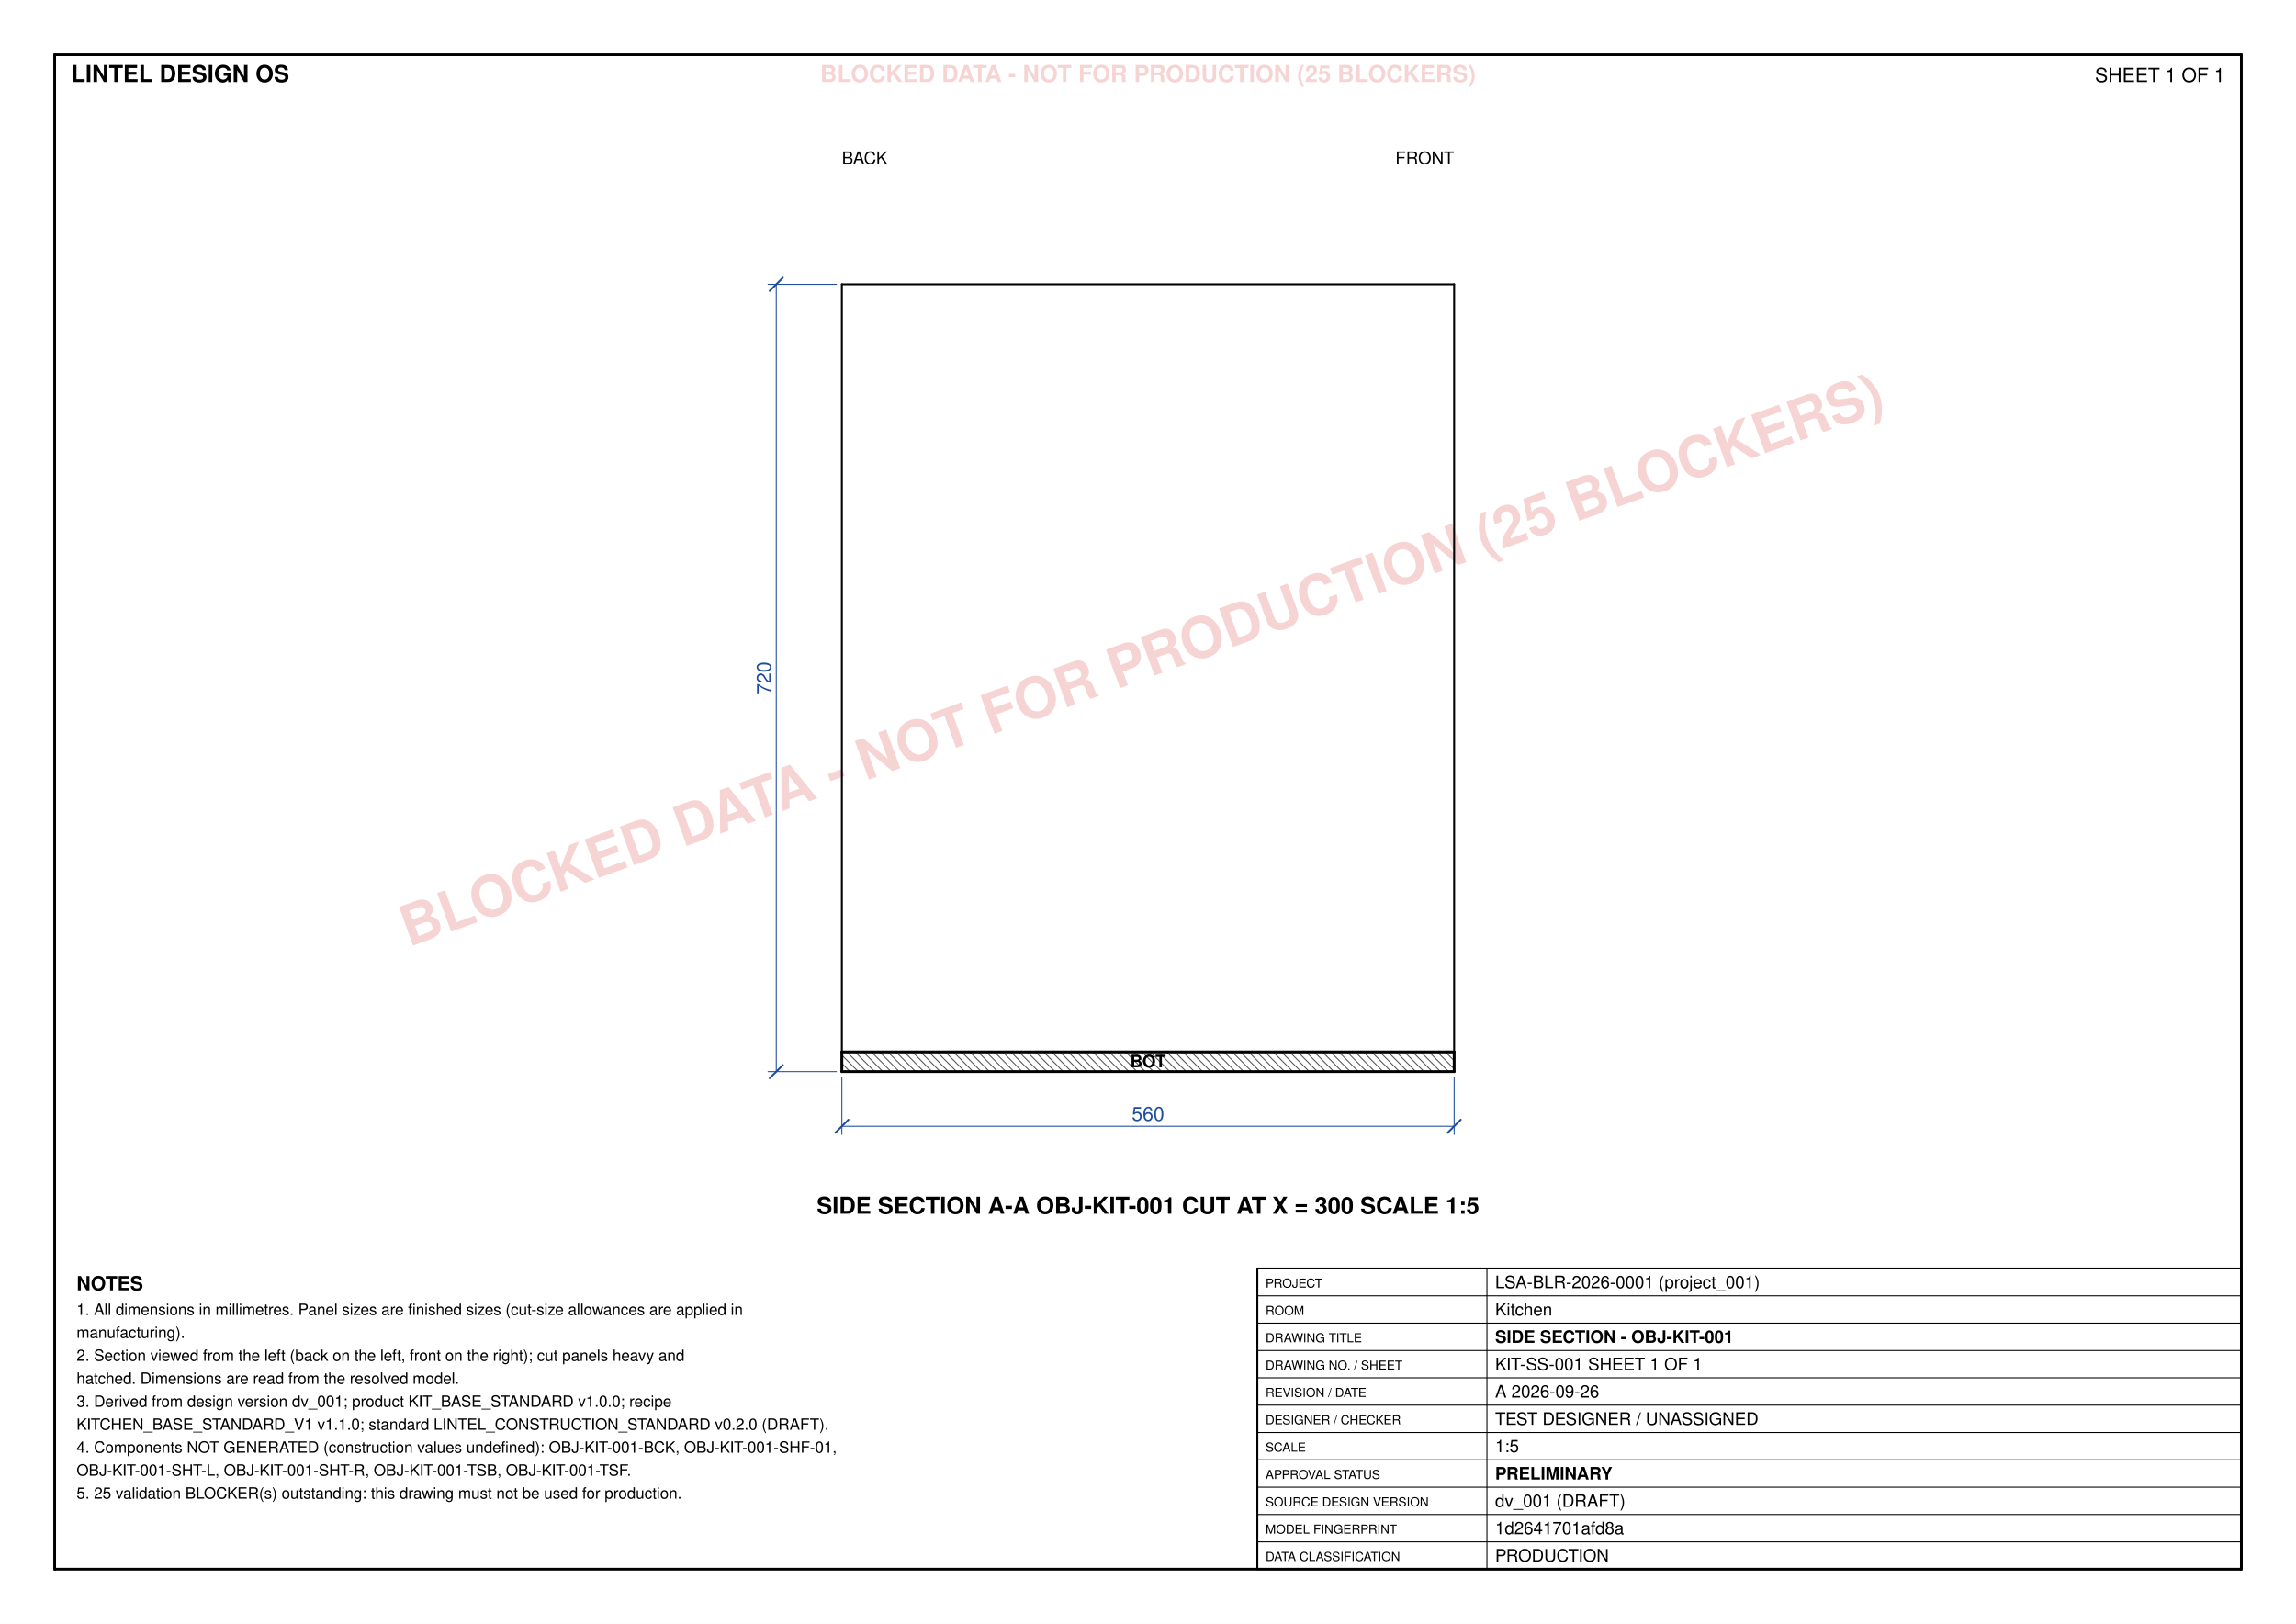
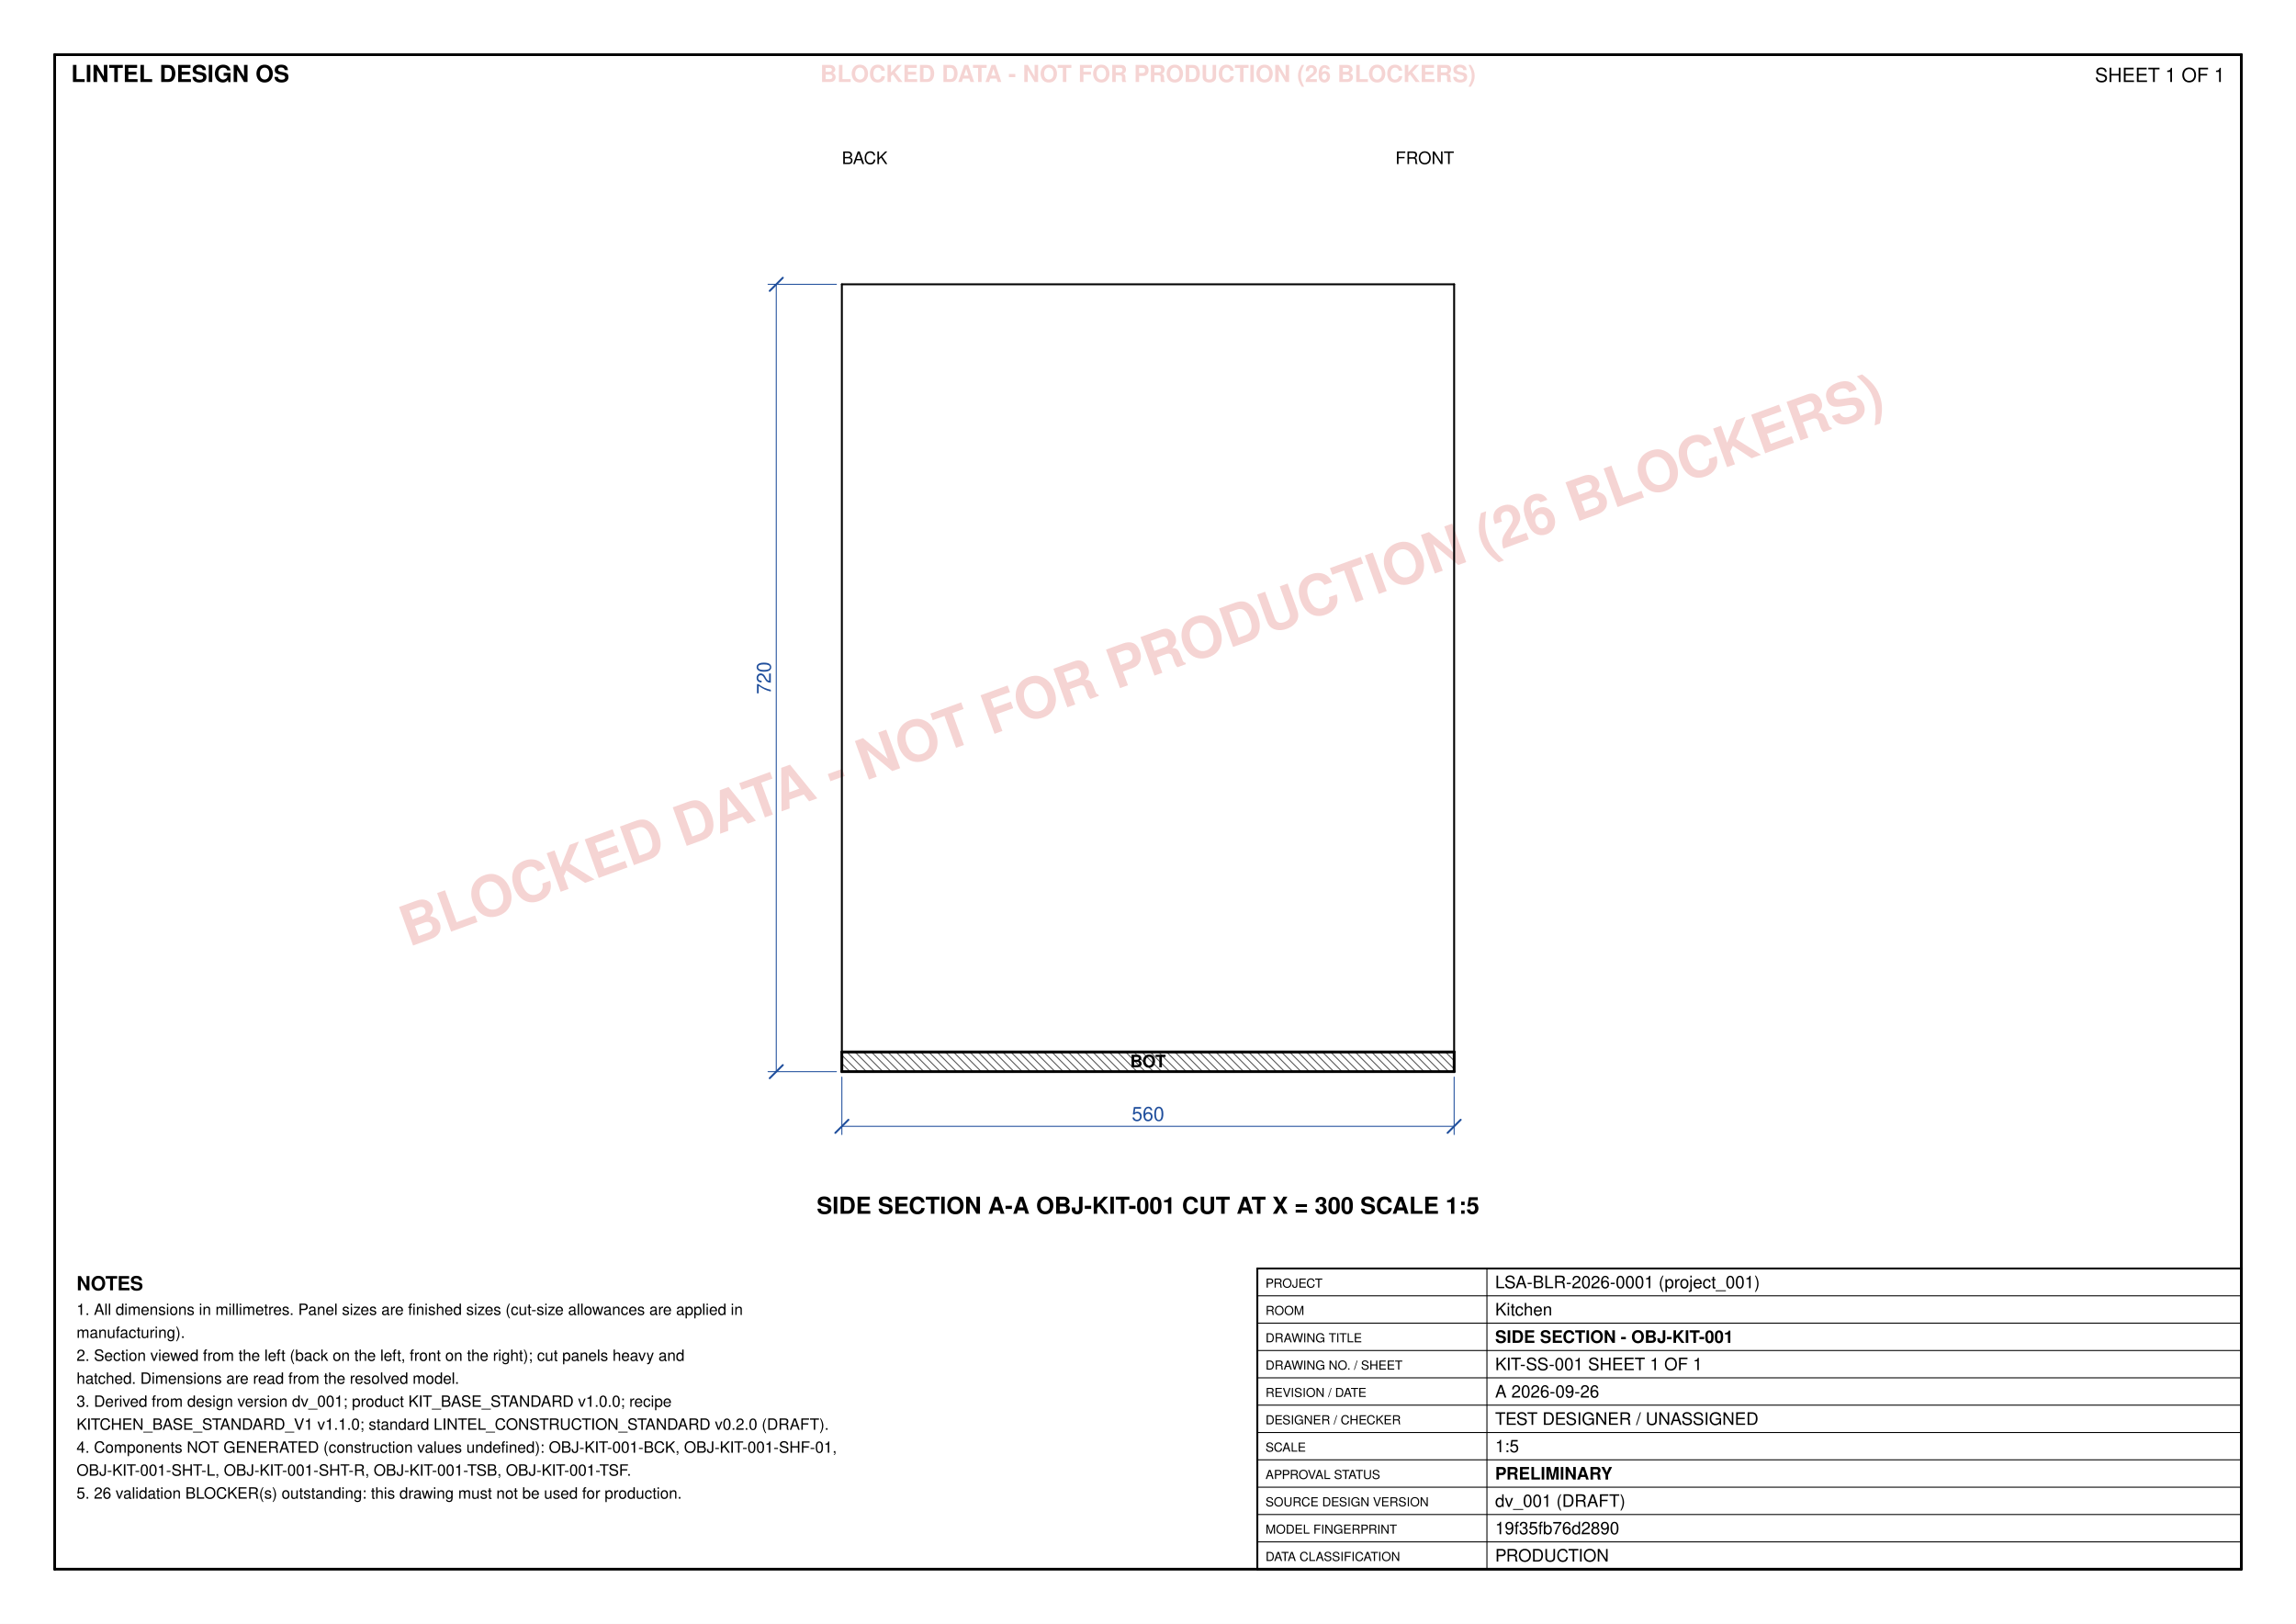
- <svg xmlns="http://www.w3.org/2000/svg" width="420mm" height="297mm" viewBox="0 0 420 297" data-drawing-id="DRW:dv_001:obj_001:SIDE_SECTION:KIT-SS-001:RA" data-drawing-type="SIDE_SECTION" data-status="PRELIMINARY" data-design-version="dv_001" data-model-fingerprint="1d2641701afd8a" data-classification="PRODUCTION" data-content-hash="1392ce8ec69f37" data-sheet="1/1">
+ <svg xmlns="http://www.w3.org/2000/svg" width="420mm" height="297mm" viewBox="0 0 420 297" data-drawing-id="DRW:dv_001:obj_001:SIDE_SECTION:KIT-SS-001:RA" data-drawing-type="SIDE_SECTION" data-status="PRELIMINARY" data-design-version="dv_001" data-model-fingerprint="19f35fb76d2890" data-classification="PRODUCTION" data-content-hash="15b3bbb188e135" data-sheet="1/1">
  <rect x="0" y="0" width="420" height="297" fill="#ffffff" />
  <g id="WATERMARK" fill="#d9534f" stroke="#d9534f" opacity="0.25" font-family="Helvetica, Arial, sans-serif" stroke-linecap="round">
-     <text stroke="none" x="210" y="124" font-size="10.286" text-anchor="middle" font-weight="bold" transform="rotate(-20 210 124)">BLOCKED DATA - NOT FOR PRODUCTION (25 BLOCKERS)</text>
-     <text stroke="none" x="210" y="15" font-size="4.286" text-anchor="middle" font-weight="bold">BLOCKED DATA - NOT FOR PRODUCTION (25 BLOCKERS)</text>
+     <text stroke="none" x="210" y="124" font-size="10.286" text-anchor="middle" font-weight="bold" transform="rotate(-20 210 124)">BLOCKED DATA - NOT FOR PRODUCTION (26 BLOCKERS)</text>
+     <text stroke="none" x="210" y="15" font-size="4.286" text-anchor="middle" font-weight="bold">BLOCKED DATA - NOT FOR PRODUCTION (26 BLOCKERS)</text>
  </g>
  <g id="BORDER" fill="#000000" stroke="#000000" font-family="Helvetica, Arial, sans-serif" stroke-linecap="round">
    <line fill="none" x1="10" y1="10" x2="410" y2="10" stroke-width="0.5" />
    <line fill="none" x1="410" y1="10" x2="410" y2="287" stroke-width="0.5" />
    <line fill="none" x1="410" y1="287" x2="10" y2="287" stroke-width="0.5" />
    <line fill="none" x1="10" y1="287" x2="10" y2="10" stroke-width="0.5" />
    <text stroke="none" x="13" y="15" font-size="4.286" text-anchor="start" font-weight="bold">LINTEL DESIGN OS</text>
    <text stroke="none" x="407" y="15" font-size="3.571" text-anchor="end">SHEET 1 OF 1</text>
  </g>
  <g id="HIDDEN" fill="#555555" stroke="#555555" font-family="Helvetica, Arial, sans-serif" stroke-linecap="round">
    <line fill="none" x1="154" y1="194.5" x2="155.5" y2="196" stroke-width="0.18" />
    <line fill="none" x1="154" y1="193" x2="157" y2="196" stroke-width="0.18" />
    <line fill="none" x1="154.9" y1="192.4" x2="158.5" y2="196" stroke-width="0.18" />
    <line fill="none" x1="156.4" y1="192.4" x2="160" y2="196" stroke-width="0.18" />
    <line fill="none" x1="157.9" y1="192.4" x2="161.5" y2="196" stroke-width="0.18" />
    <line fill="none" x1="159.4" y1="192.4" x2="163" y2="196" stroke-width="0.18" />
    <line fill="none" x1="160.9" y1="192.4" x2="164.5" y2="196" stroke-width="0.18" />
    <line fill="none" x1="162.4" y1="192.4" x2="166" y2="196" stroke-width="0.18" />
    <line fill="none" x1="163.9" y1="192.4" x2="167.5" y2="196" stroke-width="0.18" />
    <line fill="none" x1="165.4" y1="192.4" x2="169" y2="196" stroke-width="0.18" />
    <line fill="none" x1="166.9" y1="192.4" x2="170.5" y2="196" stroke-width="0.18" />
    <line fill="none" x1="168.4" y1="192.4" x2="172" y2="196" stroke-width="0.18" />
    <line fill="none" x1="169.9" y1="192.4" x2="173.5" y2="196" stroke-width="0.18" />
    <line fill="none" x1="171.4" y1="192.4" x2="175" y2="196" stroke-width="0.18" />
    <line fill="none" x1="172.9" y1="192.4" x2="176.5" y2="196" stroke-width="0.18" />
    <line fill="none" x1="174.4" y1="192.4" x2="178" y2="196" stroke-width="0.18" />
    <line fill="none" x1="175.9" y1="192.4" x2="179.5" y2="196" stroke-width="0.18" />
    <line fill="none" x1="177.4" y1="192.4" x2="181" y2="196" stroke-width="0.18" />
    <line fill="none" x1="178.9" y1="192.4" x2="182.5" y2="196" stroke-width="0.18" />
    <line fill="none" x1="180.4" y1="192.4" x2="184" y2="196" stroke-width="0.18" />
    <line fill="none" x1="181.9" y1="192.4" x2="185.5" y2="196" stroke-width="0.18" />
    <line fill="none" x1="183.4" y1="192.4" x2="187" y2="196" stroke-width="0.18" />
    <line fill="none" x1="184.9" y1="192.4" x2="188.5" y2="196" stroke-width="0.18" />
    <line fill="none" x1="186.4" y1="192.4" x2="190" y2="196" stroke-width="0.18" />
    <line fill="none" x1="187.9" y1="192.4" x2="191.5" y2="196" stroke-width="0.18" />
    <line fill="none" x1="189.4" y1="192.4" x2="193" y2="196" stroke-width="0.18" />
    <line fill="none" x1="190.9" y1="192.4" x2="194.5" y2="196" stroke-width="0.18" />
    <line fill="none" x1="192.4" y1="192.4" x2="196" y2="196" stroke-width="0.18" />
    <line fill="none" x1="193.9" y1="192.4" x2="197.5" y2="196" stroke-width="0.18" />
    <line fill="none" x1="195.4" y1="192.4" x2="199" y2="196" stroke-width="0.18" />
    <line fill="none" x1="196.9" y1="192.4" x2="200.5" y2="196" stroke-width="0.18" />
    <line fill="none" x1="198.4" y1="192.4" x2="202" y2="196" stroke-width="0.18" />
    <line fill="none" x1="199.9" y1="192.4" x2="203.5" y2="196" stroke-width="0.18" />
    <line fill="none" x1="201.4" y1="192.4" x2="205" y2="196" stroke-width="0.18" />
    <line fill="none" x1="202.9" y1="192.4" x2="206.5" y2="196" stroke-width="0.18" />
    <line fill="none" x1="204.4" y1="192.4" x2="208" y2="196" stroke-width="0.18" />
    <line fill="none" x1="205.9" y1="192.4" x2="209.5" y2="196" stroke-width="0.18" />
    <line fill="none" x1="207.4" y1="192.4" x2="211" y2="196" stroke-width="0.18" />
    <line fill="none" x1="208.9" y1="192.4" x2="212.5" y2="196" stroke-width="0.18" />
    <line fill="none" x1="210.4" y1="192.4" x2="214" y2="196" stroke-width="0.18" />
    <line fill="none" x1="211.9" y1="192.4" x2="215.5" y2="196" stroke-width="0.18" />
    <line fill="none" x1="213.4" y1="192.4" x2="217" y2="196" stroke-width="0.18" />
    <line fill="none" x1="214.9" y1="192.4" x2="218.5" y2="196" stroke-width="0.18" />
    <line fill="none" x1="216.4" y1="192.4" x2="220" y2="196" stroke-width="0.18" />
    <line fill="none" x1="217.9" y1="192.4" x2="221.5" y2="196" stroke-width="0.18" />
    <line fill="none" x1="219.4" y1="192.4" x2="223" y2="196" stroke-width="0.18" />
    <line fill="none" x1="220.9" y1="192.4" x2="224.5" y2="196" stroke-width="0.18" />
    <line fill="none" x1="222.4" y1="192.4" x2="226" y2="196" stroke-width="0.18" />
    <line fill="none" x1="223.9" y1="192.4" x2="227.5" y2="196" stroke-width="0.18" />
    <line fill="none" x1="225.4" y1="192.4" x2="229" y2="196" stroke-width="0.18" />
    <line fill="none" x1="226.9" y1="192.4" x2="230.5" y2="196" stroke-width="0.18" />
    <line fill="none" x1="228.4" y1="192.4" x2="232" y2="196" stroke-width="0.18" />
    <line fill="none" x1="229.9" y1="192.4" x2="233.5" y2="196" stroke-width="0.18" />
    <line fill="none" x1="231.4" y1="192.4" x2="235" y2="196" stroke-width="0.18" />
    <line fill="none" x1="232.9" y1="192.4" x2="236.5" y2="196" stroke-width="0.18" />
    <line fill="none" x1="234.4" y1="192.4" x2="238" y2="196" stroke-width="0.18" />
    <line fill="none" x1="235.9" y1="192.4" x2="239.5" y2="196" stroke-width="0.18" />
    <line fill="none" x1="237.4" y1="192.4" x2="241" y2="196" stroke-width="0.18" />
    <line fill="none" x1="238.9" y1="192.4" x2="242.5" y2="196" stroke-width="0.18" />
    <line fill="none" x1="240.4" y1="192.4" x2="244" y2="196" stroke-width="0.18" />
    <line fill="none" x1="241.9" y1="192.4" x2="245.5" y2="196" stroke-width="0.18" />
    <line fill="none" x1="243.4" y1="192.4" x2="247" y2="196" stroke-width="0.18" />
    <line fill="none" x1="244.9" y1="192.4" x2="248.5" y2="196" stroke-width="0.18" />
    <line fill="none" x1="246.4" y1="192.4" x2="250" y2="196" stroke-width="0.18" />
    <line fill="none" x1="247.9" y1="192.4" x2="251.5" y2="196" stroke-width="0.18" />
    <line fill="none" x1="249.4" y1="192.4" x2="253" y2="196" stroke-width="0.18" />
    <line fill="none" x1="250.9" y1="192.4" x2="254.5" y2="196" stroke-width="0.18" />
    <line fill="none" x1="252.4" y1="192.4" x2="256" y2="196" stroke-width="0.18" />
    <line fill="none" x1="253.9" y1="192.4" x2="257.5" y2="196" stroke-width="0.18" />
    <line fill="none" x1="255.4" y1="192.4" x2="259" y2="196" stroke-width="0.18" />
    <line fill="none" x1="256.9" y1="192.4" x2="260.5" y2="196" stroke-width="0.18" />
    <line fill="none" x1="258.4" y1="192.4" x2="262" y2="196" stroke-width="0.18" />
    <line fill="none" x1="259.9" y1="192.4" x2="263.5" y2="196" stroke-width="0.18" />
    <line fill="none" x1="261.4" y1="192.4" x2="265" y2="196" stroke-width="0.18" />
    <line fill="none" x1="262.9" y1="192.4" x2="266" y2="195.5" stroke-width="0.18" />
    <line fill="none" x1="264.4" y1="192.4" x2="266" y2="194" stroke-width="0.18" />
    <line fill="none" x1="265.9" y1="192.4" x2="266" y2="192.5" stroke-width="0.18" />
  </g>
  <g id="VISIBLE" fill="#000000" stroke="#000000" font-family="Helvetica, Arial, sans-serif" stroke-linecap="round">
    <line fill="none" x1="154" y1="196" x2="266" y2="196" stroke-width="0.35" />
    <line fill="none" x1="154" y1="192.4" x2="266" y2="192.4" stroke-width="0.35" />
    <line fill="none" x1="154" y1="52" x2="266" y2="52" stroke-width="0.35" />
    <line fill="none" x1="154" y1="196" x2="154" y2="52" stroke-width="0.35" />
    <line fill="none" x1="266" y1="196" x2="266" y2="52" stroke-width="0.35" />
    <line fill="none" x1="154" y1="192.4" x2="266" y2="192.4" stroke-width="0.5" />
    <line fill="none" x1="266" y1="192.4" x2="266" y2="196" stroke-width="0.5" />
    <line fill="none" x1="266" y1="196" x2="154" y2="196" stroke-width="0.5" />
    <line fill="none" x1="154" y1="196" x2="154" y2="192.4" stroke-width="0.5" />
  </g>
  <g id="DIMENSION" fill="#1f4e9c" stroke="#1f4e9c" font-family="Helvetica, Arial, sans-serif" stroke-linecap="round">
    <line fill="none" x1="153" y1="196" x2="140.5" y2="196" stroke-width="0.18" />
    <line fill="none" x1="140.8" y1="197.2" x2="143.2" y2="194.8" stroke-width="0.35" />
    <line fill="none" x1="153" y1="52" x2="140.5" y2="52" stroke-width="0.18" />
    <line fill="none" x1="140.8" y1="53.2" x2="143.2" y2="50.8" stroke-width="0.35" />
    <line fill="none" x1="142" y1="196" x2="142" y2="52" stroke-width="0.18" />
    <text stroke="none" x="141" y="124" font-size="3.571" text-anchor="middle" transform="rotate(-90 141 124)">720</text>
    <line fill="none" x1="154" y1="197" x2="154" y2="207.5" stroke-width="0.18" />
    <line fill="none" x1="152.8" y1="207.2" x2="155.2" y2="204.8" stroke-width="0.35" />
    <line fill="none" x1="266" y1="197" x2="266" y2="207.5" stroke-width="0.18" />
    <line fill="none" x1="264.8" y1="207.2" x2="267.2" y2="204.8" stroke-width="0.35" />
    <line fill="none" x1="154" y1="206" x2="266" y2="206" stroke-width="0.18" />
    <text stroke="none" x="210" y="205" font-size="3.571" text-anchor="middle">560</text>
  </g>
  <g id="ANNOTATION" fill="#000000" stroke="#000000" font-family="Helvetica, Arial, sans-serif" stroke-linecap="round">
    <text stroke="none" x="210" y="195.2" font-size="3.143" text-anchor="middle" font-weight="bold">BOT</text>
    <text stroke="none" x="210" y="222" font-size="4.286" text-anchor="middle" font-weight="bold">SIDE SECTION A-A  OBJ-KIT-001  CUT AT X = 300  SCALE 1:5</text>
    <text stroke="none" x="154" y="30" font-size="3.143" text-anchor="start">BACK</text>
    <text stroke="none" x="266" y="30" font-size="3.143" text-anchor="end">FRONT</text>
    <text stroke="none" x="14" y="236" font-size="3.571" text-anchor="start" font-weight="bold">NOTES</text>
    <text stroke="none" x="14" y="240.5" font-size="2.857" text-anchor="start">1. All dimensions in millimetres. Panel sizes are finished sizes (cut-size allowances are applied in</text>
    <text stroke="none" x="14" y="244.7" font-size="2.857" text-anchor="start">   manufacturing).</text>
    <text stroke="none" x="14" y="248.9" font-size="2.857" text-anchor="start">2. Section viewed from the left (back on the left, front on the right); cut panels heavy and</text>
    <text stroke="none" x="14" y="253.1" font-size="2.857" text-anchor="start">   hatched. Dimensions are read from the resolved model.</text>
    <text stroke="none" x="14" y="257.3" font-size="2.857" text-anchor="start">3. Derived from design version dv_001; product KIT_BASE_STANDARD v1.0.0; recipe</text>
    <text stroke="none" x="14" y="261.5" font-size="2.857" text-anchor="start">   KITCHEN_BASE_STANDARD_V1 v1.1.0; standard LINTEL_CONSTRUCTION_STANDARD v0.2.0 (DRAFT).</text>
    <text stroke="none" x="14" y="265.7" font-size="2.857" text-anchor="start">4. Components NOT GENERATED (construction values undefined): OBJ-KIT-001-BCK, OBJ-KIT-001-SHF-01,</text>
    <text stroke="none" x="14" y="269.9" font-size="2.857" text-anchor="start">   OBJ-KIT-001-SHT-L, OBJ-KIT-001-SHT-R, OBJ-KIT-001-TSB, OBJ-KIT-001-TSF.</text>
-     <text stroke="none" x="14" y="274.1" font-size="2.857" text-anchor="start">5. 25 validation BLOCKER(s) outstanding: this drawing must not be used for production.</text>
+     <text stroke="none" x="14" y="274.1" font-size="2.857" text-anchor="start">5. 26 validation BLOCKER(s) outstanding: this drawing must not be used for production.</text>
  </g>
  <g id="TITLE_BLOCK" fill="#000000" stroke="#000000" font-family="Helvetica, Arial, sans-serif" stroke-linecap="round">
    <line fill="none" x1="230" y1="232" x2="410" y2="232" stroke-width="0.35" />
    <line fill="none" x1="410" y1="232" x2="410" y2="287" stroke-width="0.35" />
    <line fill="none" x1="410" y1="287" x2="230" y2="287" stroke-width="0.35" />
    <line fill="none" x1="230" y1="287" x2="230" y2="232" stroke-width="0.35" />
    <line fill="none" x1="272" y1="232" x2="272" y2="287" stroke-width="0.18" />
    <text stroke="none" x="231.5" y="235.5" font-size="2.286" text-anchor="start">PROJECT</text>
    <text stroke="none" x="273.5" y="235.6" font-size="3.143" text-anchor="start">LSA-BLR-2026-0001 (project_001)</text>
    <line fill="none" x1="230" y1="237" x2="410" y2="237" stroke-width="0.18" />
    <text stroke="none" x="231.5" y="240.5" font-size="2.286" text-anchor="start">ROOM</text>
    <text stroke="none" x="273.5" y="240.6" font-size="3.143" text-anchor="start">Kitchen</text>
    <line fill="none" x1="230" y1="242" x2="410" y2="242" stroke-width="0.18" />
    <text stroke="none" x="231.5" y="245.5" font-size="2.286" text-anchor="start">DRAWING TITLE</text>
    <text stroke="none" x="273.5" y="245.6" font-size="3.143" text-anchor="start" font-weight="bold">SIDE SECTION - OBJ-KIT-001</text>
    <line fill="none" x1="230" y1="247" x2="410" y2="247" stroke-width="0.18" />
    <text stroke="none" x="231.5" y="250.5" font-size="2.286" text-anchor="start">DRAWING NO. / SHEET</text>
    <text stroke="none" x="273.5" y="250.6" font-size="3.143" text-anchor="start">KIT-SS-001   SHEET 1 OF 1</text>
    <line fill="none" x1="230" y1="252" x2="410" y2="252" stroke-width="0.18" />
    <text stroke="none" x="231.5" y="255.5" font-size="2.286" text-anchor="start">REVISION / DATE</text>
    <text stroke="none" x="273.5" y="255.6" font-size="3.143" text-anchor="start">A   2026-09-26</text>
    <line fill="none" x1="230" y1="257" x2="410" y2="257" stroke-width="0.18" />
    <text stroke="none" x="231.5" y="260.5" font-size="2.286" text-anchor="start">DESIGNER / CHECKER</text>
    <text stroke="none" x="273.5" y="260.6" font-size="3.143" text-anchor="start">TEST DESIGNER / UNASSIGNED</text>
    <line fill="none" x1="230" y1="262" x2="410" y2="262" stroke-width="0.18" />
    <text stroke="none" x="231.5" y="265.5" font-size="2.286" text-anchor="start">SCALE</text>
    <text stroke="none" x="273.5" y="265.6" font-size="3.143" text-anchor="start">1:5</text>
    <line fill="none" x1="230" y1="267" x2="410" y2="267" stroke-width="0.18" />
    <text stroke="none" x="231.5" y="270.5" font-size="2.286" text-anchor="start">APPROVAL STATUS</text>
    <text stroke="none" x="273.5" y="270.6" font-size="3.143" text-anchor="start" font-weight="bold">PRELIMINARY</text>
    <line fill="none" x1="230" y1="272" x2="410" y2="272" stroke-width="0.18" />
    <text stroke="none" x="231.5" y="275.5" font-size="2.286" text-anchor="start">SOURCE DESIGN VERSION</text>
    <text stroke="none" x="273.5" y="275.6" font-size="3.143" text-anchor="start">dv_001 (DRAFT)</text>
    <line fill="none" x1="230" y1="277" x2="410" y2="277" stroke-width="0.18" />
    <text stroke="none" x="231.5" y="280.5" font-size="2.286" text-anchor="start">MODEL FINGERPRINT</text>
-     <text stroke="none" x="273.5" y="280.6" font-size="3.143" text-anchor="start">1d2641701afd8a</text>
+     <text stroke="none" x="273.5" y="280.6" font-size="3.143" text-anchor="start">19f35fb76d2890</text>
    <line fill="none" x1="230" y1="282" x2="410" y2="282" stroke-width="0.18" />
    <text stroke="none" x="231.5" y="285.5" font-size="2.286" text-anchor="start">DATA CLASSIFICATION</text>
    <text stroke="none" x="273.5" y="285.6" font-size="3.143" text-anchor="start">PRODUCTION</text>
  </g>
</svg>
